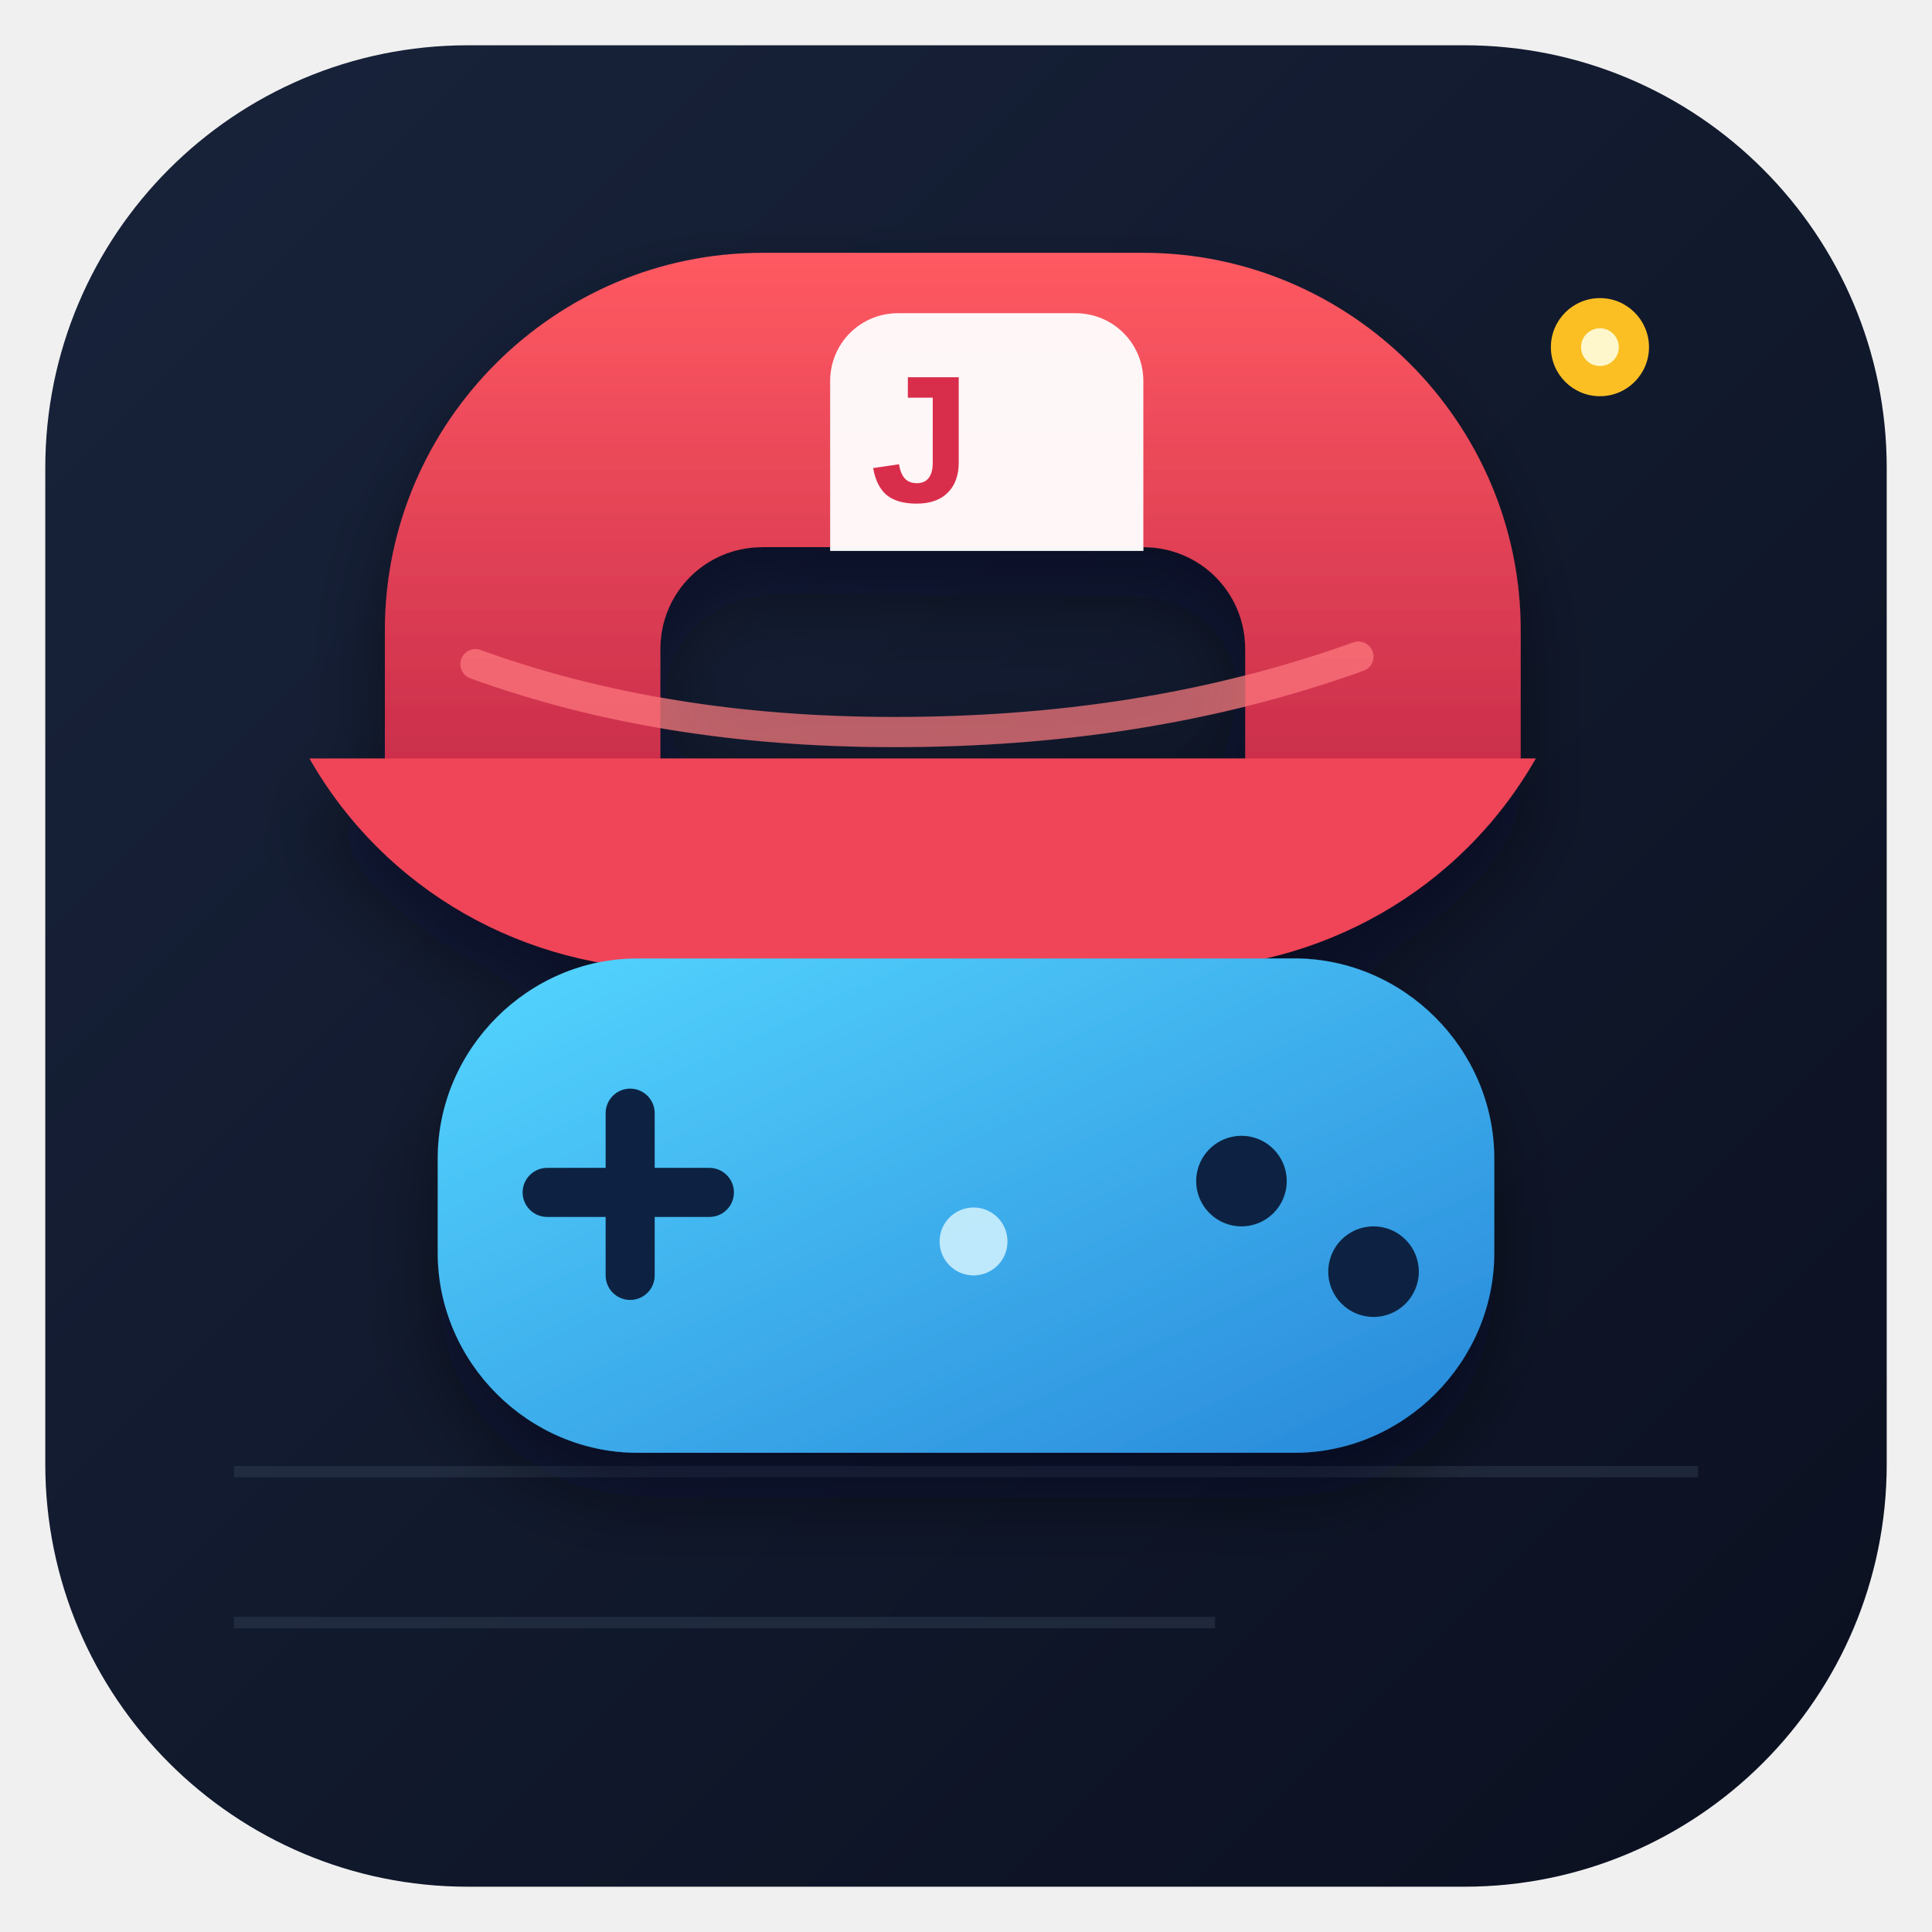
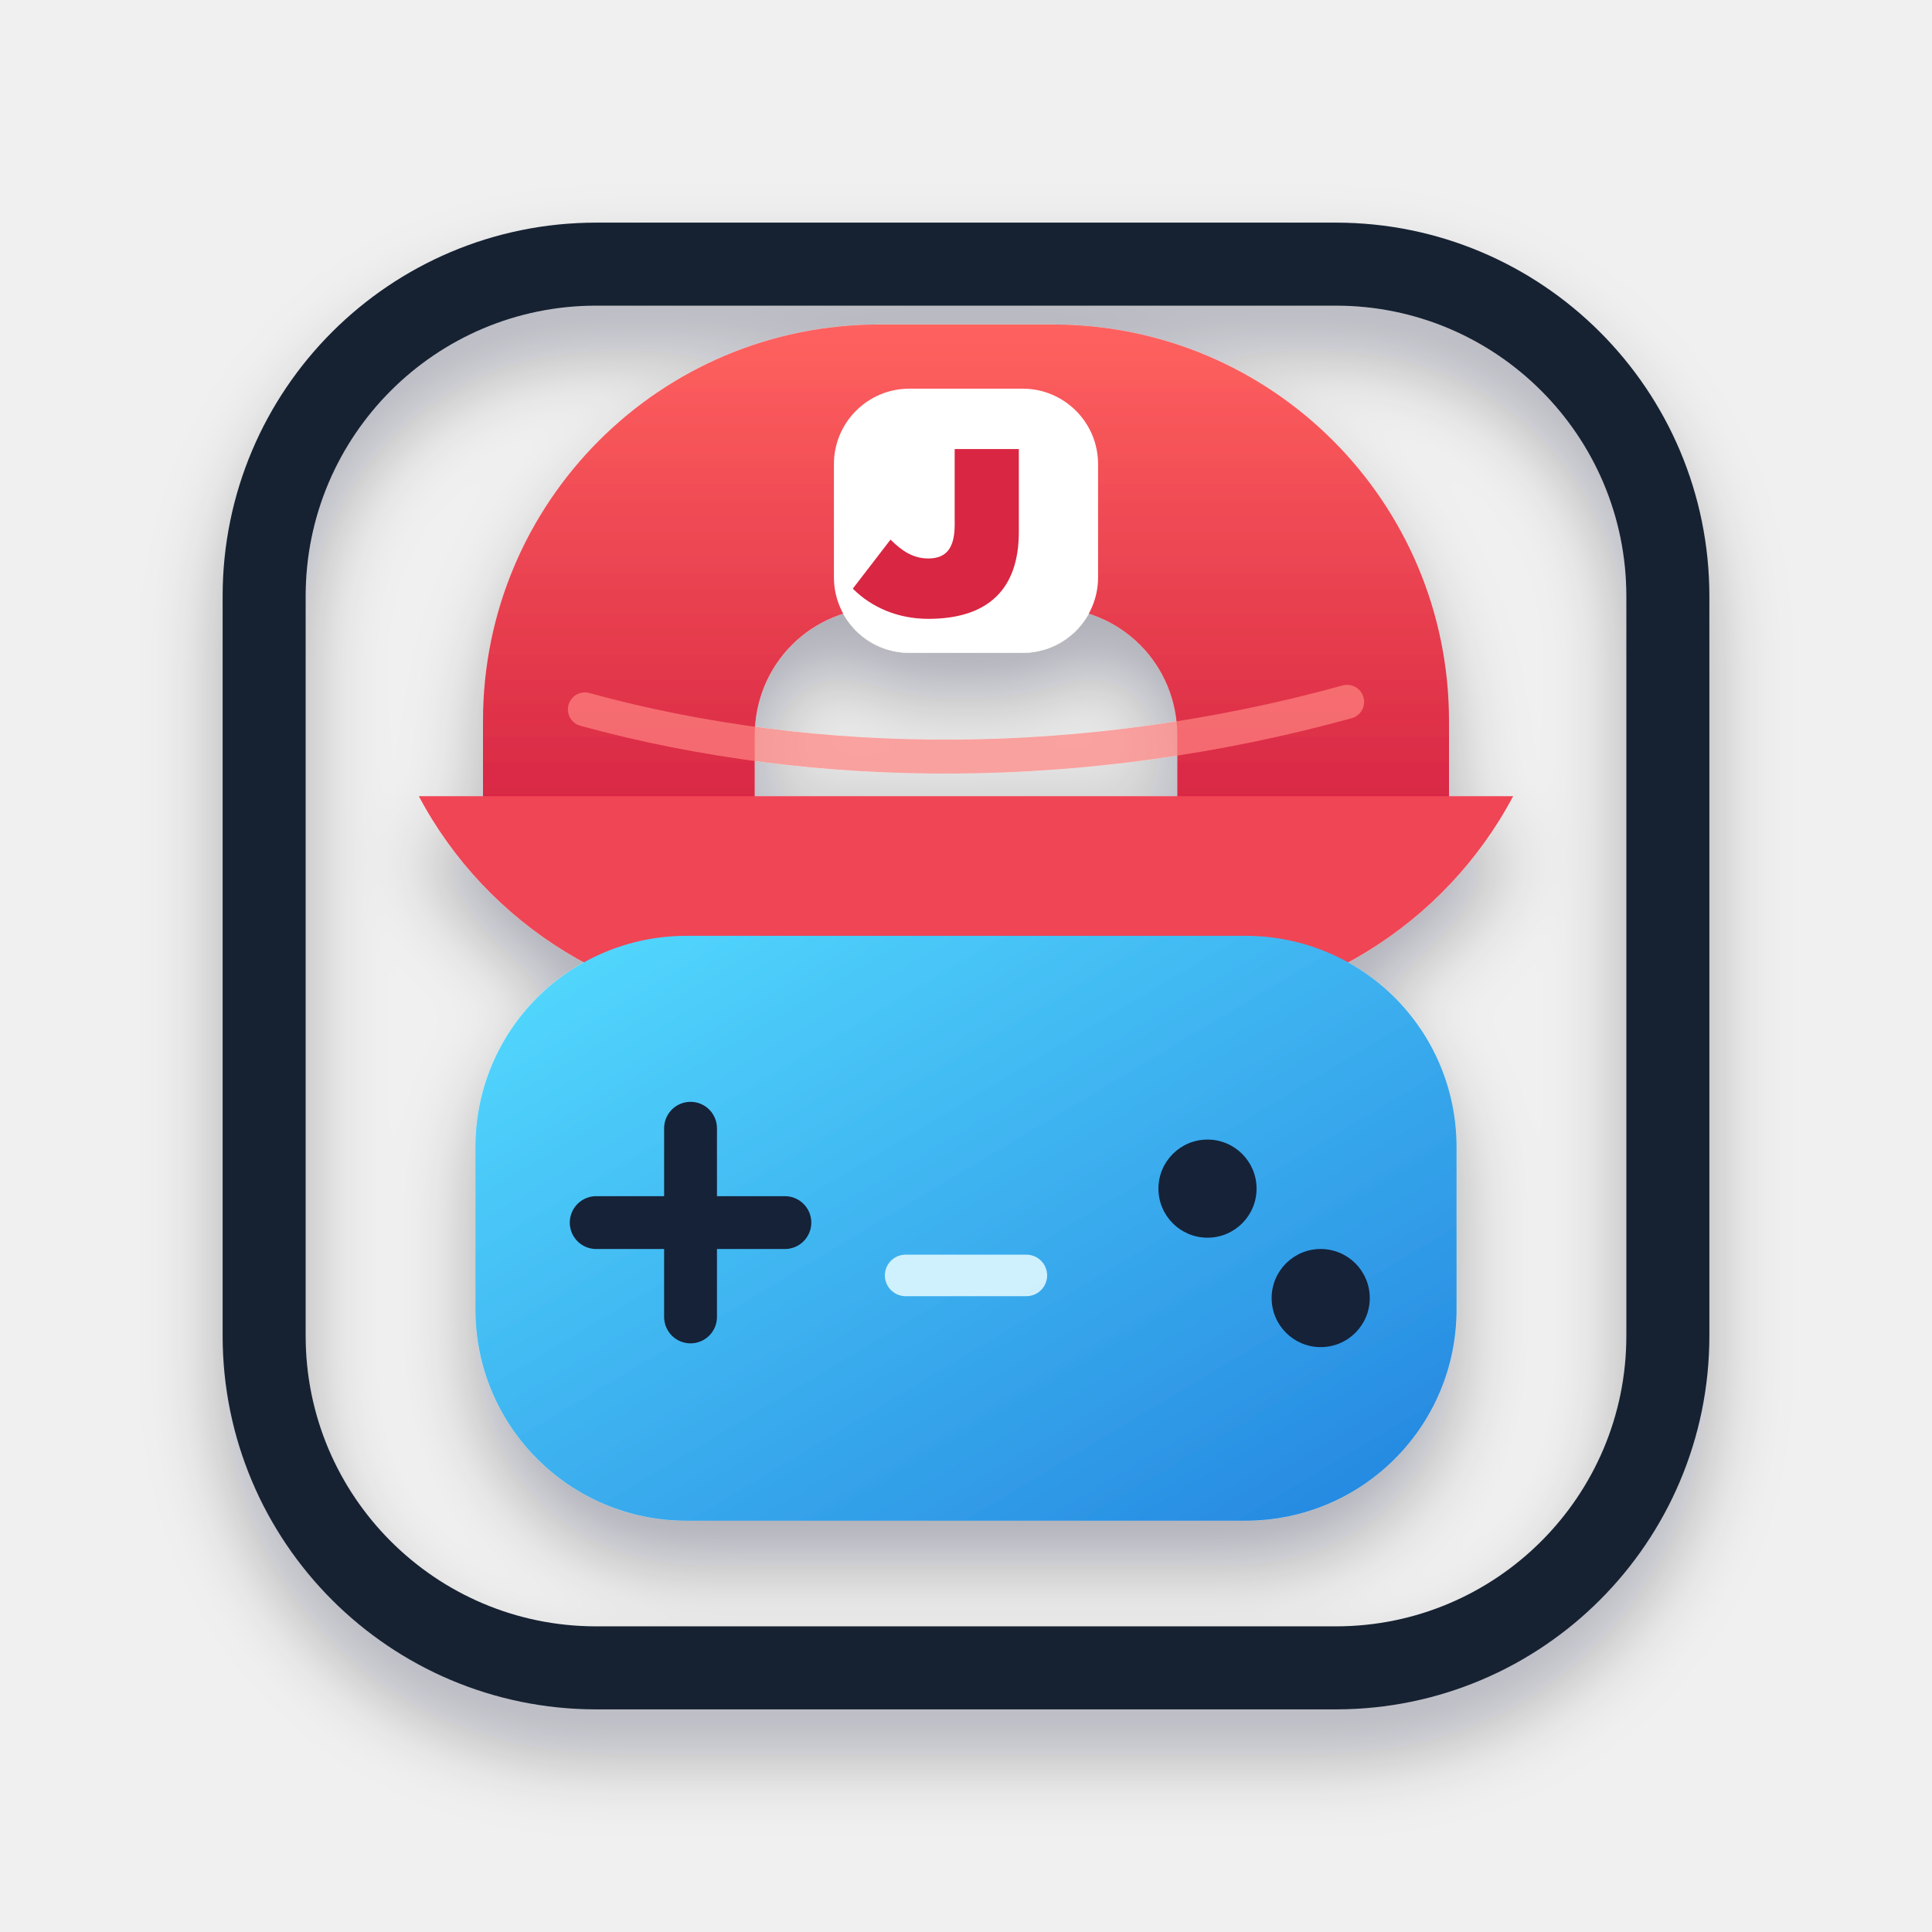
<svg xmlns="http://www.w3.org/2000/svg" viewBox="0 0 512 512" role="img" aria-labelledby="title desc">
  <defs>
-     <linearGradient id="bg" x1="0" y1="0" x2="1" y2="1">
-       <stop stop-color="#18233b" />
-       <stop offset="1" stop-color="#0b1020" />
-     </linearGradient>
    <linearGradient id="cap" x1="0" y1="0" x2="0" y2="1">
-       <stop stop-color="#ff5a62" />
-       <stop offset="1" stop-color="#c92d4b" />
+       <stop stop-color="#ff625f" />
+       <stop offset="1" stop-color="#d62443" />
    </linearGradient>
    <linearGradient id="pad" x1="0" y1="0" x2="1" y2="1">
-       <stop stop-color="#55d6ff" />
-       <stop offset="1" stop-color="#2787d9" />
+       <stop stop-color="#55dcff" />
+       <stop offset="1" stop-color="#2384df" />
    </linearGradient>
-     <filter id="shadow" x="-30%" y="-30%" width="160%" height="160%">
-       <feDropShadow dx="0" dy="12" stdDeviation="10" flood-color="#020617" flood-opacity=".45" />
+     <filter id="shadow" x="-25%" y="-25%" width="150%" height="160%">
+       <feDropShadow dx="0" dy="12" stdDeviation="10" flood-color="#07101f" flood-opacity=".28" />
    </filter>
  </defs>
-   <rect x="12" y="12" width="488" height="488" rx="112" fill="url(#bg)" />
-   <path d="M62 390h388M62 430h260" stroke="#334155" stroke-width="3" opacity=".45" />
  <g filter="url(#shadow)">
-     <path d="M102 207v-40c0-55 45-100 100-100h101c55 0 100 45 100 100v40h-73v-35c0-15-12-27-27-27H202c-15 0-27 12-27 27v35Z" fill="url(#cap)" />
-     <path d="M82 201h325c-20 35-57 56-98 56H180c-41 0-78-21-98-56Z" fill="#f04459" />
-     <path d="M126 176c33 12 70 18 111 18 43 0 84-6 123-20" fill="none" stroke="#ff7a7f" stroke-width="8" stroke-linecap="round" opacity=".7" />
-     <path d="M238 83h47c10 0 18 8 18 18v45h-83v-45c0-10 8-18 18-18Z" fill="#fff" opacity=".95" />
-     <text x="244" y="133" text-anchor="middle" font-family="Arial,sans-serif" font-size="48" font-weight="900" fill="#d92f4b">J</text>
-     <path d="M116 307c0-29 24-53 53-53h174c29 0 53 24 53 53v25c0 29-24 53-53 53H169c-29 0-53-24-53-53Z" fill="url(#pad)" />
-     <path d="M145 316h43m-21-21v43" stroke="#0b2442" stroke-width="13" stroke-linecap="round" />
-     <circle cx="329" cy="313" r="12" fill="#0b2442" />
-     <circle cx="364" cy="337" r="12" fill="#0b2442" />
-     <circle cx="258" cy="329" r="9" fill="#dff7ff" opacity=".8" />
+     <rect x="70" y="70" width="372" height="372" rx="88" fill="none" stroke="#172033" stroke-width="22" />
+     <path d="M128 220v-29c0-58 47-105 105-105h46c58 0 105 47 105 105v29h-72v-25c0-19-15-34-34-34h-44c-19 0-34 15-34 34v25Z" fill="url(#cap)" />
+     <path d="M111 211h290c-18 34-54 57-95 57H206c-41 0-77-23-95-57Z" fill="#f04455" />
+     <path d="M155 188c62 17 133 17 202-2" fill="none" stroke="#ff8580" stroke-width="9" stroke-linecap="round" opacity=".7" />
+     <rect x="221" y="103" width="70" height="70" rx="20" fill="#fff" />
+     <path d="M270 119v22c0 15-8 23-24 23-8 0-15-3-20-8l10-13c3 3 6 5 10 5 5 0 7-3 7-9v-20Z" fill="#d92543" />
+     <path d="M126 304c0-31 25-56 56-56h148c31 0 56 25 56 56v43c0 31-25 56-56 56H182c-31 0-56-25-56-56Z" fill="url(#pad)" />
+     <path d="M158 324h50m-25-25v50" stroke="#122039" stroke-width="14" stroke-linecap="round" />
+     <circle cx="320" cy="315" r="13" fill="#122039" />
+     <circle cx="350" cy="344" r="13" fill="#122039" />
+     <path d="M240 338h32" stroke="#dff8ff" stroke-width="11" stroke-linecap="round" opacity=".9" />
  </g>
-   <circle cx="424" cy="92" r="13" fill="#fbbf24" />
-   <circle cx="424" cy="92" r="5" fill="#fff7cc" />
</svg>
